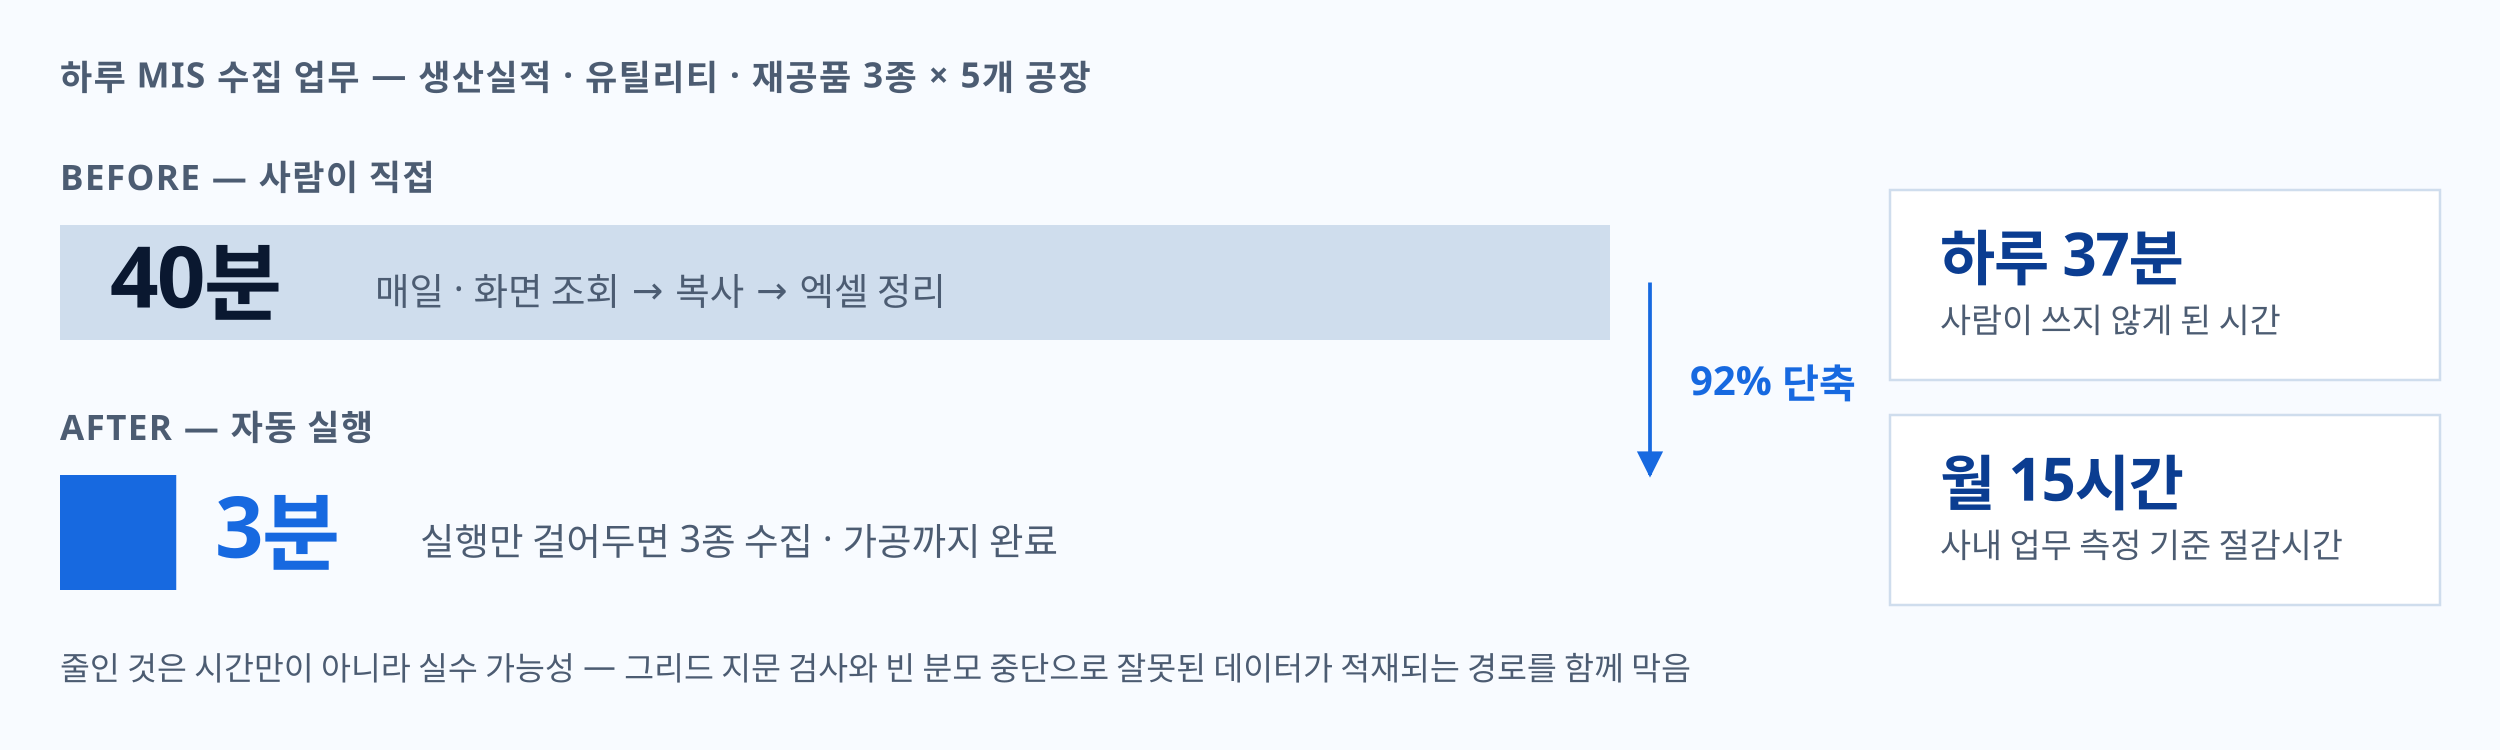
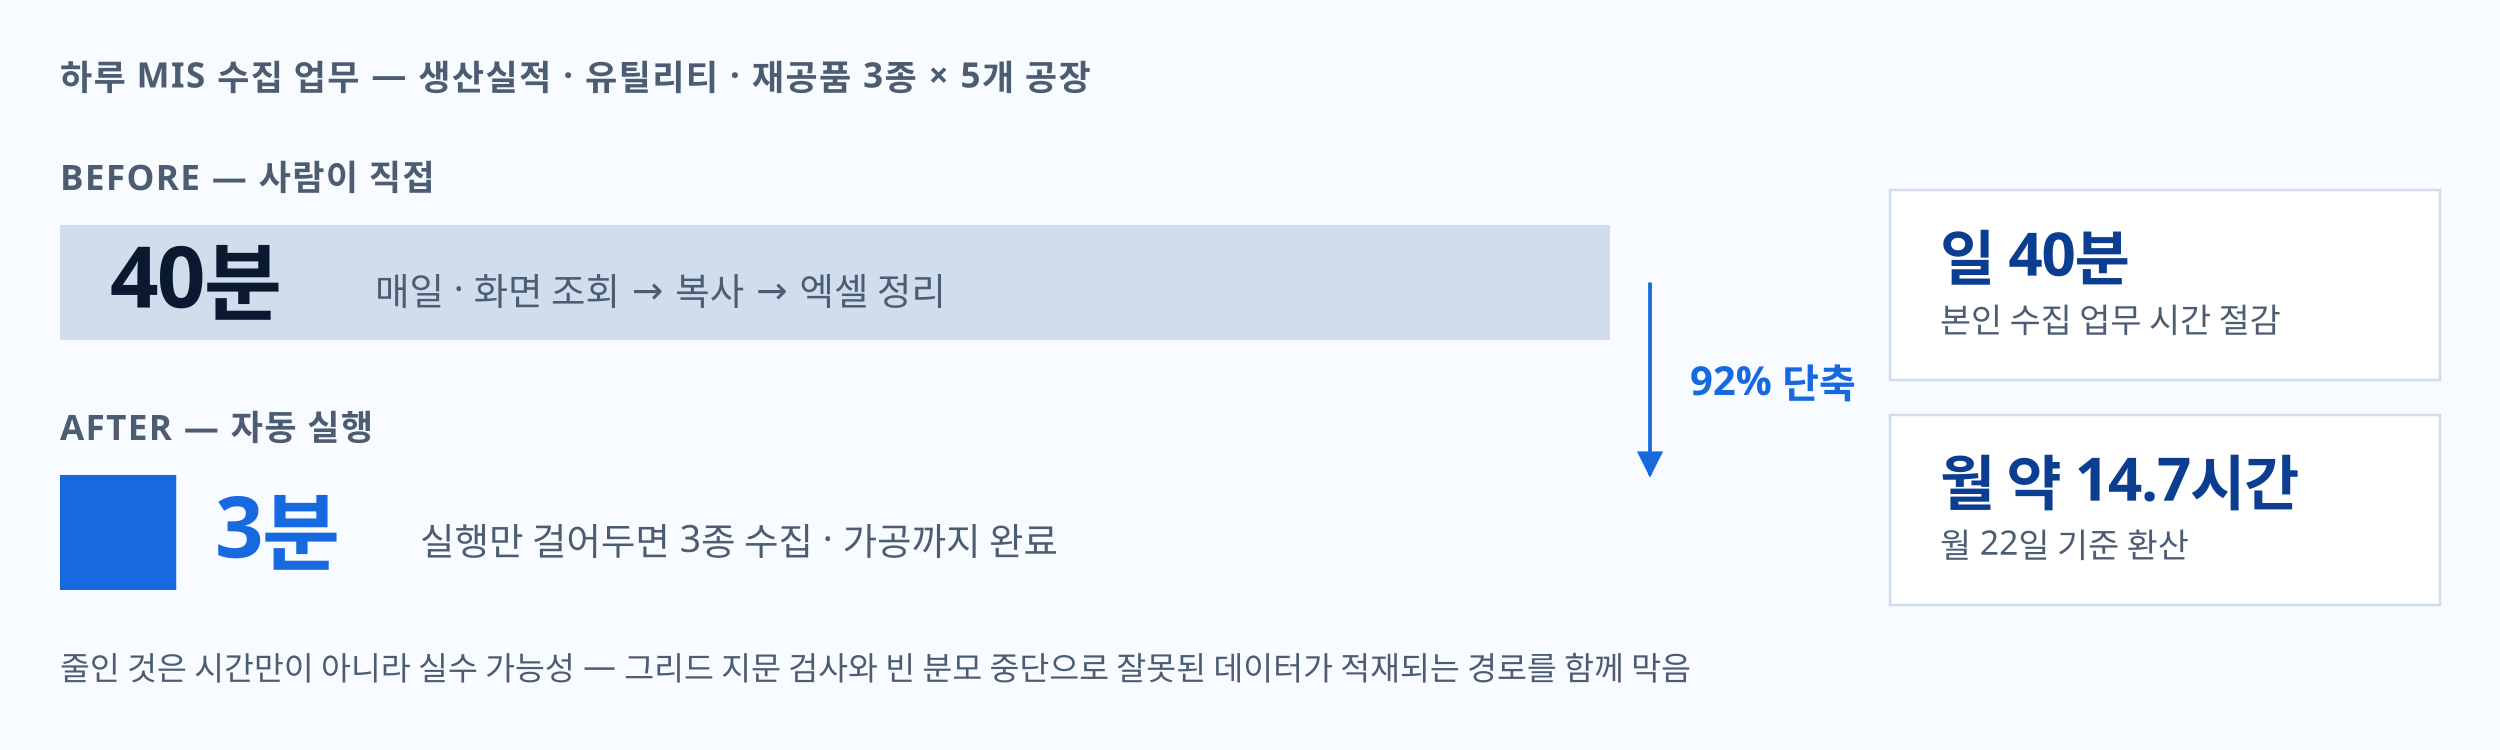
- <svg xmlns="http://www.w3.org/2000/svg" viewBox="0 0 1000 300" width="1000" height="300" role="img" aria-label="MIS 데이터 수집 업무 시간 비교: 수작업 하루 40분에서 자동 실행 3분으로 92퍼센트 단축되어, 월 15시간을 절감합니다.">
+ <svg xmlns="http://www.w3.org/2000/svg" viewBox="0 0 1000 300" width="1000" height="300" role="img" aria-label="MIS 데이터 수집 업무 시간 비교: 수작업 하루 40분에서 자동 실행 3분으로 92퍼센트 단축되어, 본인 수집 시간이 하루 40분 줄었고 월 22일 기준 약 14.7시간입니다.">
  <defs>
    <style>
      .bg { fill: #f8fbff; }
      .box { fill: #ffffff; stroke: #cfdded; stroke-width: 1; }
      .bar-before { fill: #cfdded; }
      .bar-after { fill: #1769e0; }
      text { font-family: "Pretendard", "Noto Sans KR", "Malgun Gothic", system-ui, sans-serif; }
      .t-label { fill: #4c5c72; font-size: 14px; font-weight: 700; letter-spacing: .04em; }
      .t-big { fill: #0a1830; font-size: 34px; font-weight: 700; letter-spacing: -.02em; }
      .t-big-accent { fill: #1769e0; font-size: 34px; font-weight: 700; letter-spacing: -.02em; }
      .t-sub { fill: #4c5c72; font-size: 15px; }
      .t-delta { fill: #1769e0; font-size: 16px; font-weight: 700; }
      .t-stat { fill: #0b3d91; font-size: 24px; font-weight: 700; letter-spacing: -.02em; }
      .t-stat-label { fill: #4c5c72; font-size: 13.5px; }
      .t-note { fill: #4c5c72; font-size: 13px; }
      .edge { fill: none; stroke: #1769e0; stroke-width: 1.5; }
    </style>
    <marker id="s1" viewBox="0 0 10 10" refX="9" refY="5" markerWidth="7" markerHeight="7" orient="auto-start-reverse">
      <path d="M 0 0 L 10 5 L 0 10 z" fill="#1769e0" />
    </marker>
  </defs>
  <rect class="bg" width="1000" height="300" />
  <text class="t-label" x="24" y="36">하루 MIS 수집 업무 — 생산실적 · 유틸리티 · 재공품 3종 × 5개 공장</text>
  <text class="t-label" x="24" y="76">BEFORE — 사람이 직접</text>
  <rect class="bar-before" x="24" y="90" width="620" height="46" />
  <text class="t-big" x="44" y="123">40분</text>
  <text class="t-sub" x="150" y="122">매일 · 화면 조회 → 복사 → 엑셀 정리</text>
  <text class="t-label" x="24" y="176">AFTER — 자동 실행</text>
  <rect class="bar-after" x="24" y="190" width="46.5" height="46" />
  <text class="t-big-accent" x="86" y="223">3분</text>
  <text class="t-sub" x="168" y="222">실행만 걸어두면 3종 수집 · 가공까지 완료</text>
  <path class="edge" d="M 660 113 L 660 190" marker-end="url(#s1)" />
  <text class="t-delta" x="676" y="158">92% 단축</text>
  <rect class="box" x="756" y="76" width="220" height="76" />
-   <text class="t-stat" x="776" y="112">하루 37분</text>
-   <text class="t-stat-label" x="776" y="133">사람이 쓰지 않게 된 시간</text>
+   <text class="t-stat" x="776" y="112">일 40분</text>
+   <text class="t-stat-label" x="776" y="133">본인 수집 업무 시간 절감</text>
  <rect class="box" x="756" y="166" width="220" height="76" />
-   <text class="t-stat" x="776" y="202">월 15시간</text>
-   <text class="t-stat-label" x="776" y="223">사내 업무 측정 기준 절감시간</text>
+   <text class="t-stat" x="776" y="202">월 약 14.7시간</text>
+   <text class="t-stat-label" x="776" y="223">월 22일 기준 환산</text>
  <text class="t-note" x="24" y="272">줄인 것은 시간만이 아니라 실수 가능성 — 그리드 지문 검사와 빈 분모 중단으로 잘못된 데이터가 적재되는 경로를 함께 막음</text>
</svg>
